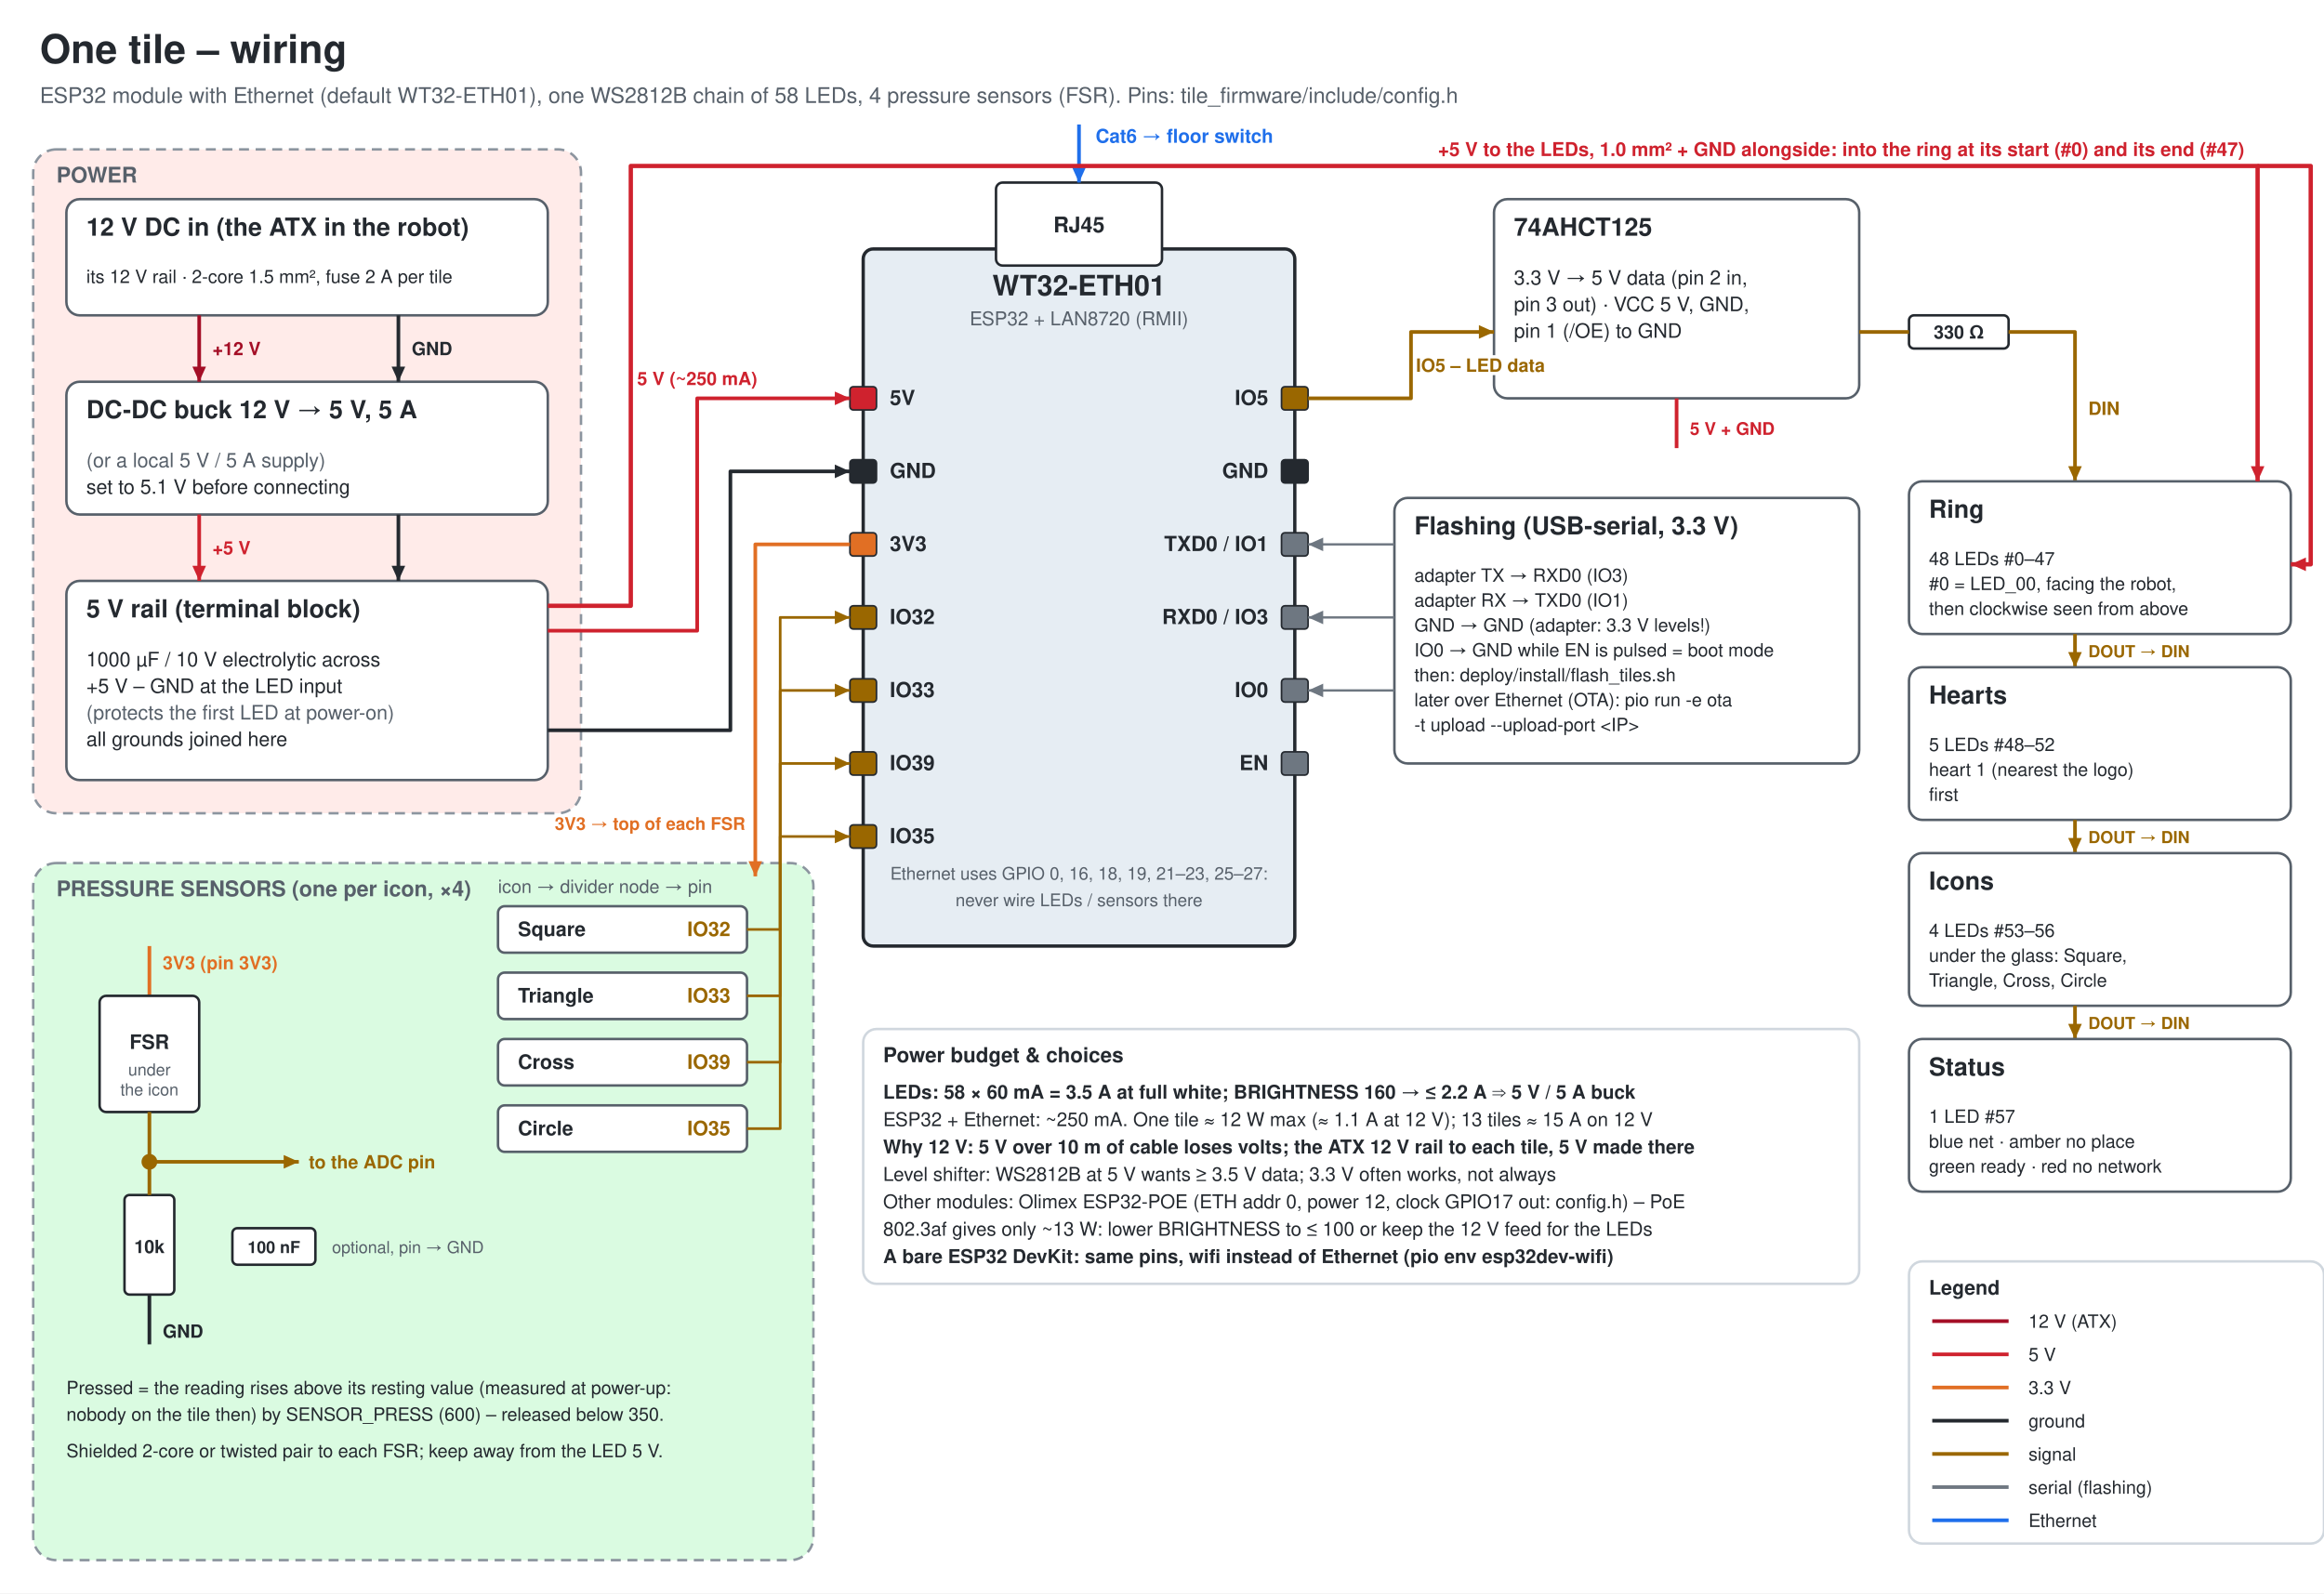
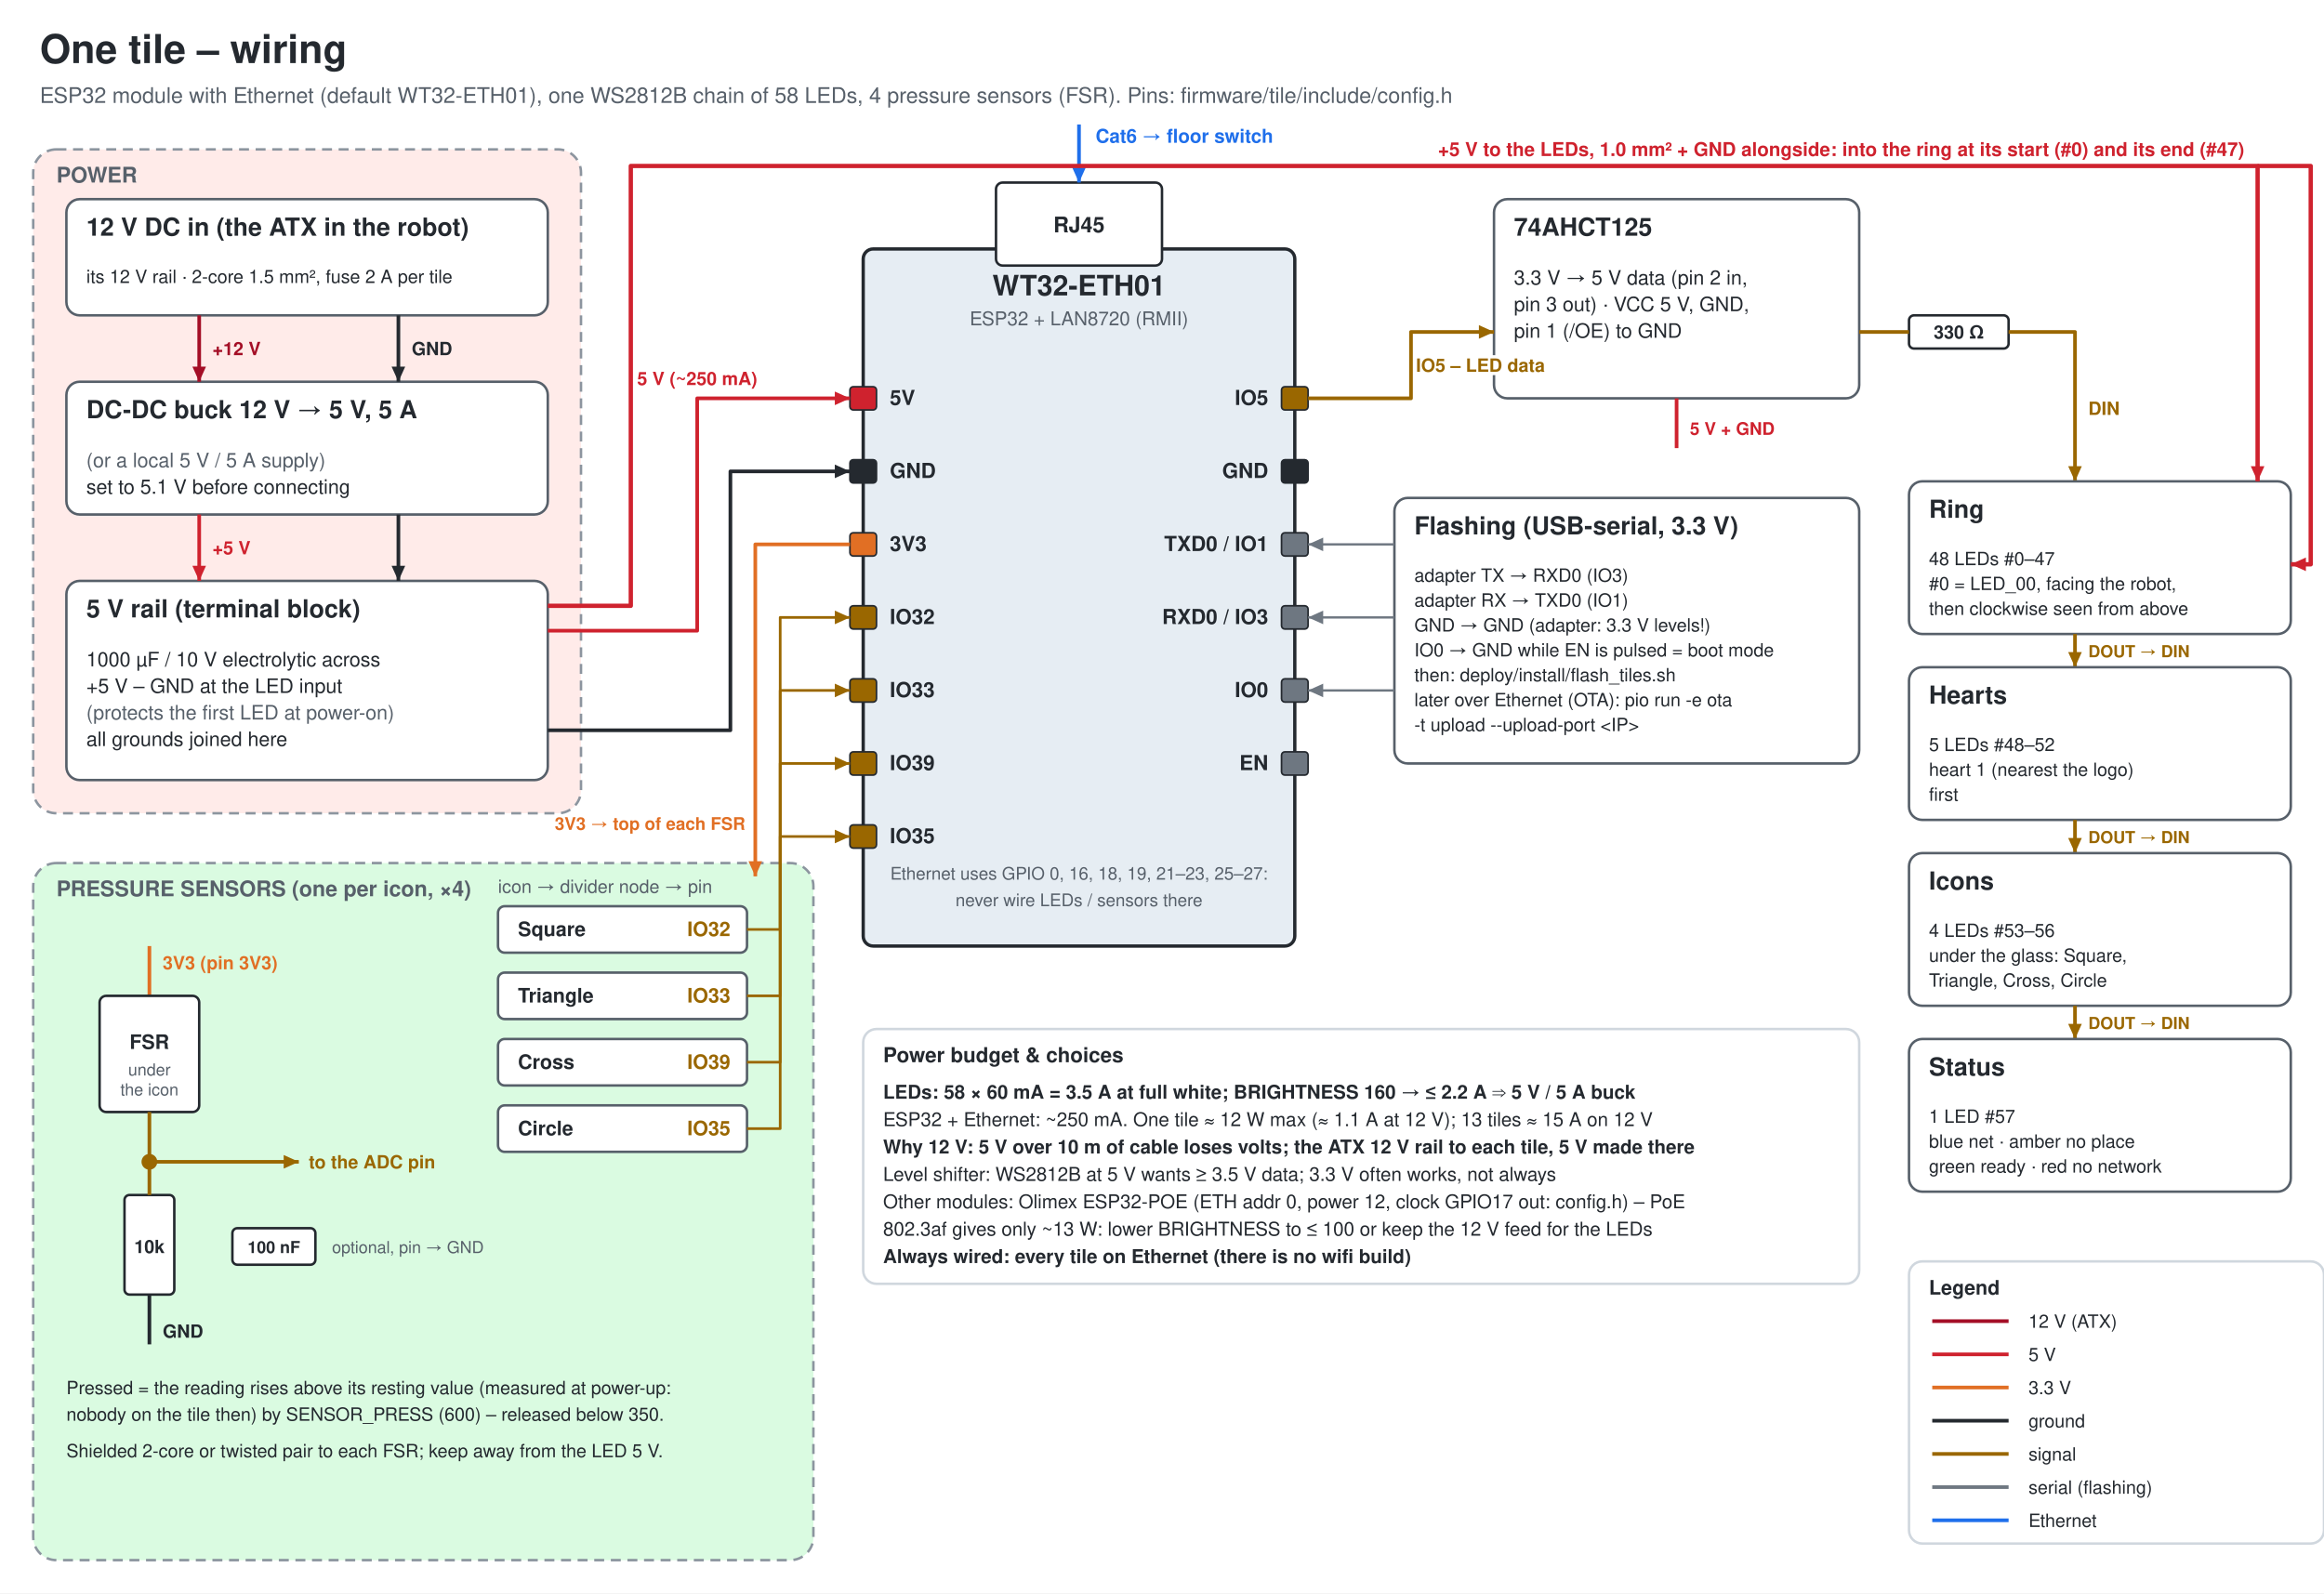
<svg xmlns="http://www.w3.org/2000/svg" width="1400" height="960" viewBox="0 0 1400 960" font-family="Helvetica, Arial, sans-serif">
  <rect width="100%" height="100%" fill="#ffffff" />
  <text x="24" y="38" font-size="24" text-anchor="start" font-weight="700" fill="#24292f">One tile – wiring</text>
-   <text x="24" y="62" font-size="13" text-anchor="start" font-weight="400" fill="#57606a">ESP32 module with Ethernet (default WT32-ETH01), one WS2812B chain of 58 LEDs, 4 pressure sensors (FSR). Pins: tile_firmware/include/config.h</text>
+   <text x="24" y="62" font-size="13" text-anchor="start" font-weight="400" fill="#57606a">ESP32 module with Ethernet (default WT32-ETH01), one WS2812B chain of 58 LEDs, 4 pressure sensors (FSR). Pins: firmware/tile/include/config.h</text>
  <rect x="20" y="90" width="330" height="400" rx="14" fill="#ffebe9" stroke="#8c959f" stroke-width="1.5" stroke-dasharray="6 4" />
  <text x="34" y="110" font-size="13" text-anchor="start" font-weight="700" fill="#57606a">POWER</text>
  <rect x="40" y="120" width="290" height="70" rx="8" fill="#ffffff" stroke="#57606a" stroke-width="1.5" />
  <text x="52" y="142" font-size="15" text-anchor="start" font-weight="700" fill="#24292f">12 V DC in  (the ATX in the robot)</text>
  <text x="52" y="170.5" font-size="11" text-anchor="start" font-weight="400" fill="#24292f">its 12 V rail · 2-core 1.5 mm², fuse 2 A per tile</text>
  <rect x="40" y="230" width="290" height="80" rx="8" fill="#ffffff" stroke="#57606a" stroke-width="1.5" />
  <text x="52" y="252" font-size="15" text-anchor="start" font-weight="700" fill="#24292f">DC-DC buck 12 V → 5 V, 5 A</text>
  <text x="52" y="281.5" font-size="12" text-anchor="start" font-weight="400" fill="#57606a">(or a local 5 V / 5 A supply)</text>
  <text x="52" y="297.5" font-size="12" text-anchor="start" font-weight="400" fill="#24292f">set to 5.1 V before connecting</text>
  <polyline points="120,190 120,230" fill="none" stroke="#a40e26" stroke-width="2.2" stroke-linejoin="round" />
  <polygon points="120.0,230.0 115.9,220.9 124.1,220.9" fill="#a40e26" />
  <text x="128" y="214" font-size="11" text-anchor="start" font-weight="700" fill="#a40e26">+12 V</text>
  <polyline points="240,190 240,230" fill="none" stroke="#24292f" stroke-width="2.2" stroke-linejoin="round" />
  <polygon points="240.0,230.0 235.9,220.9 244.1,220.9" fill="#24292f" />
  <text x="248" y="214" font-size="11" text-anchor="start" font-weight="700" fill="#24292f">GND</text>
  <rect x="40" y="350" width="290" height="120" rx="8" fill="#ffffff" stroke="#57606a" stroke-width="1.5" />
  <text x="52" y="372" font-size="15" text-anchor="start" font-weight="700" fill="#24292f">5 V rail (terminal block)</text>
  <text x="52" y="401.5" font-size="12" text-anchor="start" font-weight="400" fill="#24292f">1000 µF / 10 V electrolytic across</text>
  <text x="52" y="417.5" font-size="12" text-anchor="start" font-weight="400" fill="#24292f">+5 V – GND at the LED input</text>
  <text x="52" y="433.5" font-size="12" text-anchor="start" font-weight="400" fill="#57606a">(protects the first LED at power-on)</text>
  <text x="52" y="449.5" font-size="12" text-anchor="start" font-weight="400" fill="#24292f">all grounds joined here</text>
  <polyline points="120,310 120,350" fill="none" stroke="#cf222e" stroke-width="2.2" stroke-linejoin="round" />
  <polygon points="120.0,350.0 115.9,340.9 124.1,340.9" fill="#cf222e" />
  <text x="128" y="334" font-size="11" text-anchor="start" font-weight="700" fill="#cf222e">+5 V</text>
  <polyline points="240,310 240,350" fill="none" stroke="#24292f" stroke-width="2.2" stroke-linejoin="round" />
  <polygon points="240.0,350.0 235.9,340.9 244.1,340.9" fill="#24292f" />
  <rect x="520" y="150" width="260" height="420" rx="6" fill="#e6edf3" stroke="#24292f" stroke-width="2" />
  <text x="650.0" y="178" font-size="17" text-anchor="middle" font-weight="700" fill="#24292f">WT32-ETH01</text>
  <text x="650.0" y="196" font-size="11.5" text-anchor="middle" font-weight="400" fill="#57606a">ESP32 + LAN8720 (RMII)</text>
  <rect x="600" y="110" width="100" height="50" rx="4" fill="#ffffff" stroke="#24292f" stroke-width="1.5" />
  <text x="650" y="140" font-size="13" text-anchor="middle" font-weight="700" fill="#24292f">RJ45</text>
  <rect x="512" y="233" width="16" height="14" rx="2" fill="#cf222e" stroke="#24292f" stroke-width="1" />
  <text x="536" y="244" font-size="12.5" text-anchor="start" font-weight="700" fill="#24292f">5V</text>
  <rect x="512" y="277" width="16" height="14" rx="2" fill="#24292f" stroke="#24292f" stroke-width="1" />
  <text x="536" y="288" font-size="12.5" text-anchor="start" font-weight="700" fill="#24292f">GND</text>
  <rect x="512" y="321" width="16" height="14" rx="2" fill="#e16f24" stroke="#24292f" stroke-width="1" />
  <text x="536" y="332" font-size="12.5" text-anchor="start" font-weight="700" fill="#24292f">3V3</text>
  <rect x="512" y="365" width="16" height="14" rx="2" fill="#9a6700" stroke="#24292f" stroke-width="1" />
  <text x="536" y="376" font-size="12.5" text-anchor="start" font-weight="700" fill="#24292f">IO32</text>
  <rect x="512" y="409" width="16" height="14" rx="2" fill="#9a6700" stroke="#24292f" stroke-width="1" />
  <text x="536" y="420" font-size="12.5" text-anchor="start" font-weight="700" fill="#24292f">IO33</text>
  <rect x="512" y="453" width="16" height="14" rx="2" fill="#9a6700" stroke="#24292f" stroke-width="1" />
  <text x="536" y="464" font-size="12.5" text-anchor="start" font-weight="700" fill="#24292f">IO39</text>
  <rect x="512" y="497" width="16" height="14" rx="2" fill="#9a6700" stroke="#24292f" stroke-width="1" />
  <text x="536" y="508" font-size="12.5" text-anchor="start" font-weight="700" fill="#24292f">IO35</text>
  <rect x="772" y="233" width="16" height="14" rx="2" fill="#9a6700" stroke="#24292f" stroke-width="1" />
  <text x="764" y="244" font-size="12.5" text-anchor="end" font-weight="700" fill="#24292f">IO5</text>
  <rect x="772" y="277" width="16" height="14" rx="2" fill="#24292f" stroke="#24292f" stroke-width="1" />
  <text x="764" y="288" font-size="12.5" text-anchor="end" font-weight="700" fill="#24292f">GND</text>
  <rect x="772" y="321" width="16" height="14" rx="2" fill="#6e7781" stroke="#24292f" stroke-width="1" />
  <text x="764" y="332" font-size="12.5" text-anchor="end" font-weight="700" fill="#24292f">TXD0 / IO1</text>
  <rect x="772" y="365" width="16" height="14" rx="2" fill="#6e7781" stroke="#24292f" stroke-width="1" />
  <text x="764" y="376" font-size="12.5" text-anchor="end" font-weight="700" fill="#24292f">RXD0 / IO3</text>
  <rect x="772" y="409" width="16" height="14" rx="2" fill="#6e7781" stroke="#24292f" stroke-width="1" />
  <text x="764" y="420" font-size="12.5" text-anchor="end" font-weight="700" fill="#24292f">IO0</text>
  <rect x="772" y="453" width="16" height="14" rx="2" fill="#6e7781" stroke="#24292f" stroke-width="1" />
  <text x="764" y="464" font-size="12.5" text-anchor="end" font-weight="700" fill="#24292f">EN</text>
  <text x="650.0" y="530" font-size="10.5" text-anchor="middle" font-weight="400" fill="#57606a">Ethernet uses GPIO 0, 16, 18, 19, 21–23, 25–27:</text>
  <text x="650.0" y="546" font-size="10.5" text-anchor="middle" font-weight="400" fill="#57606a">never wire LEDs / sensors there</text>
  <polyline points="650,110 650,75" fill="none" stroke="#1f6feb" stroke-width="2.2" stroke-linejoin="round" />
  <polygon points="650.0,110.0 645.9,100.9 654.1,100.9" fill="#1f6feb" />
  <text x="660" y="86" font-size="11.5" text-anchor="start" font-weight="700" fill="#1f6feb">Cat6 → floor switch</text>
  <polyline points="330,380 420,380 420,240 512,240" fill="none" stroke="#cf222e" stroke-width="2.2" stroke-linejoin="round" />
  <polygon points="512.0,240.0 502.9,244.1 502.9,235.9" fill="#cf222e" />
  <polyline points="330,440 440,440 440,284 512,284" fill="none" stroke="#24292f" stroke-width="2.2" stroke-linejoin="round" />
  <polygon points="512.0,284.0 502.9,288.1 502.9,279.9" fill="#24292f" />
  <text x="420" y="232" font-size="11" text-anchor="middle" font-weight="700" fill="#cf222e">5 V (~250 mA)</text>
  <rect x="900" y="120" width="220" height="120" rx="8" fill="#ffffff" stroke="#57606a" stroke-width="1.5" />
  <text x="912" y="142" font-size="15" text-anchor="start" font-weight="700" fill="#24292f">74AHCT125</text>
  <text x="912" y="171.5" font-size="12" text-anchor="start" font-weight="400" fill="#24292f">3.3 V → 5 V data (pin 2 in,</text>
  <text x="912" y="187.5" font-size="12" text-anchor="start" font-weight="400" fill="#24292f">pin 3 out) · VCC 5 V, GND,</text>
  <text x="912" y="203.5" font-size="12" text-anchor="start" font-weight="400" fill="#24292f">pin 1 (/OE) to GND</text>
  <polyline points="788,240 850,240 850,200 900,200" fill="none" stroke="#9a6700" stroke-width="2.2" stroke-linejoin="round" />
  <polygon points="900.0,200.0 890.9,204.1 890.9,195.9" fill="#9a6700" />
  <text x="853" y="224" font-size="11" text-anchor="start" font-weight="600" fill="#9a6700" stroke="#ffffff" stroke-width="4" stroke-linejoin="round" paint-order="stroke">IO5 – LED data</text>
  <rect x="1150" y="190" width="60" height="20" rx="3" fill="#ffffff" stroke="#24292f" stroke-width="1.5" />
  <text x="1180" y="204" font-size="11" text-anchor="middle" font-weight="700" fill="#24292f">330 Ω</text>
  <polyline points="1120,200 1150,200" fill="none" stroke="#9a6700" stroke-width="2.2" stroke-linejoin="round" />
  <polyline points="1210,200 1250,200 1250,290" fill="none" stroke="#9a6700" stroke-width="2.2" stroke-linejoin="round" />
  <polygon points="1250.0,290.0 1245.9,280.9 1254.1,280.9" fill="#9a6700" />
  <text x="1258" y="250" font-size="11" text-anchor="start" font-weight="700" fill="#9a6700">DIN</text>
  <rect x="1150" y="290" width="230" height="92" rx="8" fill="#ffffff" stroke="#57606a" stroke-width="1.5" />
  <text x="1162" y="312" font-size="15" text-anchor="start" font-weight="700" fill="#24292f">Ring</text>
  <text x="1162" y="340.5" font-size="11" text-anchor="start" font-weight="400" fill="#24292f">48 LEDs  #0–47</text>
  <text x="1162" y="355.5" font-size="11" text-anchor="start" font-weight="400" fill="#24292f">#0 = LED_00, facing the robot,</text>
  <text x="1162" y="370.5" font-size="11" text-anchor="start" font-weight="400" fill="#24292f">then clockwise seen from above</text>
  <polyline points="1250,382 1250,402" fill="none" stroke="#9a6700" stroke-width="2.2" stroke-linejoin="round" />
  <polygon points="1250.0,402.0 1245.9,392.9 1254.1,392.9" fill="#9a6700" />
  <text x="1258" y="396" font-size="10" text-anchor="start" font-weight="600" fill="#9a6700">DOUT → DIN</text>
  <rect x="1150" y="402" width="230" height="92" rx="8" fill="#ffffff" stroke="#57606a" stroke-width="1.5" />
  <text x="1162" y="424" font-size="15" text-anchor="start" font-weight="700" fill="#24292f">Hearts</text>
  <text x="1162" y="452.5" font-size="11" text-anchor="start" font-weight="400" fill="#24292f">5 LEDs  #48–52</text>
  <text x="1162" y="467.5" font-size="11" text-anchor="start" font-weight="400" fill="#24292f">heart 1 (nearest the logo)</text>
  <text x="1162" y="482.5" font-size="11" text-anchor="start" font-weight="400" fill="#24292f">first</text>
  <polyline points="1250,494 1250,514" fill="none" stroke="#9a6700" stroke-width="2.2" stroke-linejoin="round" />
  <polygon points="1250.0,514.0 1245.9,504.9 1254.1,504.9" fill="#9a6700" />
  <text x="1258" y="508" font-size="10" text-anchor="start" font-weight="600" fill="#9a6700">DOUT → DIN</text>
  <rect x="1150" y="514" width="230" height="92" rx="8" fill="#ffffff" stroke="#57606a" stroke-width="1.5" />
  <text x="1162" y="536" font-size="15" text-anchor="start" font-weight="700" fill="#24292f">Icons</text>
  <text x="1162" y="564.5" font-size="11" text-anchor="start" font-weight="400" fill="#24292f">4 LEDs  #53–56</text>
  <text x="1162" y="579.5" font-size="11" text-anchor="start" font-weight="400" fill="#24292f">under the glass: Square,</text>
  <text x="1162" y="594.5" font-size="11" text-anchor="start" font-weight="400" fill="#24292f">Triangle, Cross, Circle</text>
  <polyline points="1250,606 1250,626" fill="none" stroke="#9a6700" stroke-width="2.2" stroke-linejoin="round" />
  <polygon points="1250.0,626.0 1245.9,616.9 1254.1,616.9" fill="#9a6700" />
  <text x="1258" y="620" font-size="10" text-anchor="start" font-weight="600" fill="#9a6700">DOUT → DIN</text>
  <rect x="1150" y="626" width="230" height="92" rx="8" fill="#ffffff" stroke="#57606a" stroke-width="1.5" />
  <text x="1162" y="648" font-size="15" text-anchor="start" font-weight="700" fill="#24292f">Status</text>
  <text x="1162" y="676.5" font-size="11" text-anchor="start" font-weight="400" fill="#24292f">1 LED  #57</text>
  <text x="1162" y="691.5" font-size="11" text-anchor="start" font-weight="400" fill="#24292f">blue net · amber no place</text>
  <text x="1162" y="706.5" font-size="11" text-anchor="start" font-weight="400" fill="#24292f">green ready · red no network</text>
  <polyline points="330,365 380,365 380,100 1360,100 1360,290" fill="none" stroke="#cf222e" stroke-width="2.6" stroke-linejoin="round" />
  <polygon points="1360.0,290.0 1355.9,280.9 1364.1,280.9" fill="#cf222e" />
  <text x="1352" y="94" font-size="11.5" text-anchor="end" font-weight="700" fill="#cf222e">+5 V to the LEDs, 1.0 mm² + GND alongside: into the ring at its start (#0) and its end (#47)</text>
  <polyline points="1360,100 1392,100 1392,340 1380,340" fill="none" stroke="#cf222e" stroke-width="2.6" stroke-linejoin="round" />
  <polygon points="1380.0,340.0 1389.1,335.9 1389.1,344.1" fill="#cf222e" />
  <polyline points="1010,240 1010,270" fill="none" stroke="#cf222e" stroke-width="2.2" stroke-linejoin="round" />
  <text x="1018" y="262" font-size="10.5" text-anchor="start" font-weight="600" fill="#cf222e">5 V + GND</text>
  <rect x="20" y="520" width="470" height="420" rx="14" fill="#dafbe1" stroke="#8c959f" stroke-width="1.5" stroke-dasharray="6 4" />
  <text x="34" y="540" font-size="13" text-anchor="start" font-weight="700" fill="#57606a">PRESSURE SENSORS  (one per icon, ×4)</text>
  <polyline points="90,570 90,600" fill="none" stroke="#e16f24" stroke-width="2.2" stroke-linejoin="round" />
  <text x="98" y="584" font-size="11" text-anchor="start" font-weight="700" fill="#e16f24">3V3 (pin 3V3)</text>
  <rect x="60" y="600" width="60" height="70" rx="4" fill="#ffffff" stroke="#24292f" stroke-width="1.5" />
  <text x="90" y="632" font-size="12" text-anchor="middle" font-weight="700" fill="#24292f">FSR</text>
  <text x="90" y="648" font-size="10" text-anchor="middle" font-weight="400" fill="#57606a">under</text>
  <text x="90" y="660" font-size="10" text-anchor="middle" font-weight="400" fill="#57606a">the icon</text>
  <polyline points="90,670 90,700" fill="none" stroke="#9a6700" stroke-width="2.2" stroke-linejoin="round" />
  <circle cx="90" cy="700" r="4" fill="#9a6700" stroke="#9a6700" stroke-width="1.5" />
  <rect x="75" y="720" width="30" height="60" rx="3" fill="#ffffff" stroke="#24292f" stroke-width="1.5" />
  <text x="90" y="755" font-size="11" text-anchor="middle" font-weight="700" fill="#24292f">10k</text>
  <polyline points="90,700 90,720" fill="none" stroke="#9a6700" stroke-width="2.2" stroke-linejoin="round" />
  <polyline points="90,780 90,810" fill="none" stroke="#24292f" stroke-width="2.2" stroke-linejoin="round" />
  <text x="98" y="806" font-size="11" text-anchor="start" font-weight="700" fill="#24292f">GND</text>
  <polyline points="90,700 180,700" fill="none" stroke="#9a6700" stroke-width="2.2" stroke-linejoin="round" />
  <polygon points="180.0,700.0 170.9,704.1 170.9,695.9" fill="#9a6700" />
  <text x="186" y="704" font-size="11" text-anchor="start" font-weight="700" fill="#9a6700">to the ADC pin</text>
  <rect x="140" y="740" width="50" height="22" rx="3" fill="#ffffff" stroke="#24292f" stroke-width="1.5" />
  <text x="165" y="755" font-size="10" text-anchor="middle" font-weight="700" fill="#24292f">100 nF</text>
  <text x="200" y="755" font-size="10" text-anchor="start" font-weight="400" fill="#57606a">optional, pin → GND</text>
  <text x="40" y="840" font-size="11" text-anchor="start" font-weight="400" fill="#24292f">Pressed = the reading rises above its resting value (measured at power-up:</text>
  <text x="40" y="856" font-size="11" text-anchor="start" font-weight="400" fill="#24292f">nobody on the tile then) by SENSOR_PRESS (600) – released below 350.</text>
  <text x="40" y="878" font-size="11" text-anchor="start" font-weight="400" fill="#24292f">Shielded 2-core or twisted pair to each FSR; keep away from the LED 5 V.</text>
  <rect x="300" y="546" width="150" height="28" rx="4" fill="#ffffff" stroke="#57606a" stroke-width="1.5" />
  <text x="312" y="564" font-size="12" text-anchor="start" font-weight="700" fill="#24292f">Square</text>
  <text x="440" y="564" font-size="12" text-anchor="end" font-weight="700" fill="#9a6700">IO32</text>
  <rect x="300" y="586" width="150" height="28" rx="4" fill="#ffffff" stroke="#57606a" stroke-width="1.5" />
  <text x="312" y="604" font-size="12" text-anchor="start" font-weight="700" fill="#24292f">Triangle</text>
  <text x="440" y="604" font-size="12" text-anchor="end" font-weight="700" fill="#9a6700">IO33</text>
  <rect x="300" y="626" width="150" height="28" rx="4" fill="#ffffff" stroke="#57606a" stroke-width="1.5" />
  <text x="312" y="644" font-size="12" text-anchor="start" font-weight="700" fill="#24292f">Cross</text>
  <text x="440" y="644" font-size="12" text-anchor="end" font-weight="700" fill="#9a6700">IO39</text>
  <rect x="300" y="666" width="150" height="28" rx="4" fill="#ffffff" stroke="#57606a" stroke-width="1.5" />
  <text x="312" y="684" font-size="12" text-anchor="start" font-weight="700" fill="#24292f">Circle</text>
  <text x="440" y="684" font-size="12" text-anchor="end" font-weight="700" fill="#9a6700">IO35</text>
  <text x="300" y="538" font-size="11" text-anchor="start" font-weight="400" fill="#57606a">icon  →  divider node  →  pin</text>
  <polyline points="450,560 470,560 470,372 512,372" fill="none" stroke="#9a6700" stroke-width="1.6" stroke-linejoin="round" />
  <polygon points="512.0,372.0 502.9,376.1 502.9,367.9" fill="#9a6700" />
  <polyline points="450,600 470,600 470,416 512,416" fill="none" stroke="#9a6700" stroke-width="1.6" stroke-linejoin="round" />
  <polygon points="512.0,416.0 502.9,420.1 502.9,411.9" fill="#9a6700" />
  <polyline points="450,640 470,640 470,460 512,460" fill="none" stroke="#9a6700" stroke-width="1.6" stroke-linejoin="round" />
  <polygon points="512.0,460.0 502.9,464.1 502.9,455.9" fill="#9a6700" />
  <polyline points="450,680 470,680 470,504 512,504" fill="none" stroke="#9a6700" stroke-width="1.6" stroke-linejoin="round" />
  <polygon points="512.0,504.0 502.9,508.1 502.9,499.9" fill="#9a6700" />
  <polyline points="512,328 455,328 455,528" fill="none" stroke="#e16f24" stroke-width="2.2" stroke-linejoin="round" />
  <polygon points="455.0,528.0 450.9,518.9 459.1,518.9" fill="#e16f24" />
  <text x="449" y="500" font-size="10.5" text-anchor="end" font-weight="700" fill="#e16f24">3V3 → top of each FSR</text>
  <rect x="840" y="300" width="280" height="160" rx="8" fill="#ffffff" stroke="#57606a" stroke-width="1.5" />
  <text x="852" y="322" font-size="15" text-anchor="start" font-weight="700" fill="#24292f">Flashing (USB-serial, 3.3 V)</text>
  <text x="852" y="350.5" font-size="11" text-anchor="start" font-weight="400" fill="#24292f">adapter TX → RXD0 (IO3)</text>
  <text x="852" y="365.5" font-size="11" text-anchor="start" font-weight="400" fill="#24292f">adapter RX → TXD0 (IO1)</text>
  <text x="852" y="380.5" font-size="11" text-anchor="start" font-weight="400" fill="#24292f">GND → GND (adapter: 3.3 V levels!)</text>
  <text x="852" y="395.5" font-size="11" text-anchor="start" font-weight="400" fill="#24292f">IO0 → GND while EN is pulsed = boot mode</text>
  <text x="852" y="410.5" font-size="11" text-anchor="start" font-weight="400" fill="#24292f">then: deploy/install/flash_tiles.sh</text>
  <text x="852" y="425.5" font-size="11" text-anchor="start" font-weight="400" fill="#24292f">later over Ethernet (OTA): pio run -e ota</text>
  <text x="852" y="440.5" font-size="11" text-anchor="start" font-weight="400" fill="#24292f">  -t upload --upload-port &lt;IP&gt;</text>
  <polyline points="788,328 840,328" fill="none" stroke="#6e7781" stroke-width="1.4" stroke-linejoin="round" />
  <polygon points="788.0,328.0 797.1,323.9 797.1,332.1" fill="#6e7781" />
  <polyline points="788,372 840,372" fill="none" stroke="#6e7781" stroke-width="1.4" stroke-linejoin="round" />
  <polygon points="788.0,372.0 797.1,367.9 797.1,376.1" fill="#6e7781" />
  <polyline points="788,416 840,416" fill="none" stroke="#6e7781" stroke-width="1.4" stroke-linejoin="round" />
  <polygon points="788.0,416.0 797.1,411.9 797.1,420.1" fill="#6e7781" />
  <rect x="520" y="620" width="600" height="153.5" rx="8" fill="#ffffff" stroke="#d0d7de" stroke-width="1.5" />
  <text x="532" y="640" font-size="12.5" text-anchor="start" font-weight="700" fill="#24292f">Power budget &amp; choices</text>
  <text x="532" y="662" font-size="11.5" text-anchor="start" font-weight="700" fill="#24292f">LEDs: 58 × 60 mA = 3.5 A at full white; BRIGHTNESS 160 → ≤ 2.2 A  ⇒  5 V / 5 A buck</text>
  <text x="532" y="678.5" font-size="11.5" text-anchor="start" font-weight="400" fill="#24292f">ESP32 + Ethernet: ~250 mA. One tile ≈ 12 W max (≈ 1.1 A at 12 V); 13 tiles ≈ 15 A on 12 V</text>
  <text x="532" y="695.0" font-size="11.5" text-anchor="start" font-weight="700" fill="#24292f">Why 12 V: 5 V over 10 m of cable loses volts; the ATX 12 V rail to each tile, 5 V made there</text>
  <text x="532" y="711.5" font-size="11.5" text-anchor="start" font-weight="400" fill="#24292f">Level shifter: WS2812B at 5 V wants ≥ 3.5 V data; 3.3 V often works, not always</text>
  <text x="532" y="728.0" font-size="11.5" text-anchor="start" font-weight="400" fill="#24292f">Other modules: Olimex ESP32-POE (ETH addr 0, power 12, clock GPIO17 out: config.h) – PoE</text>
  <text x="532" y="744.5" font-size="11.5" text-anchor="start" font-weight="400" fill="#24292f">802.3af gives only ~13 W: lower BRIGHTNESS to ≤ 100 or keep the 12 V feed for the LEDs</text>
-   <text x="532" y="761.0" font-size="11.5" text-anchor="start" font-weight="700" fill="#24292f">A bare ESP32 DevKit: same pins, wifi instead of Ethernet (pio env esp32dev-wifi)</text>
+   <text x="532" y="761.0" font-size="11.5" text-anchor="start" font-weight="700" fill="#24292f">Always wired: every tile on Ethernet (there is no wifi build)</text>
  <rect x="1150" y="760" width="250" height="170" rx="8" fill="#ffffff" stroke="#d0d7de" stroke-width="1.5" />
  <text x="1162" y="780" font-size="12" text-anchor="start" font-weight="700" fill="#24292f">Legend</text>
  <polyline points="1164,796 1210,796" fill="none" stroke="#a40e26" stroke-width="2.2" stroke-linejoin="round" />
  <text x="1222" y="800" font-size="11" text-anchor="start" font-weight="400" fill="#24292f">12 V (ATX)</text>
  <polyline points="1164,816 1210,816" fill="none" stroke="#cf222e" stroke-width="2.2" stroke-linejoin="round" />
  <text x="1222" y="820" font-size="11" text-anchor="start" font-weight="400" fill="#24292f">5 V</text>
  <polyline points="1164,836 1210,836" fill="none" stroke="#e16f24" stroke-width="2.2" stroke-linejoin="round" />
  <text x="1222" y="840" font-size="11" text-anchor="start" font-weight="400" fill="#24292f">3.3 V</text>
  <polyline points="1164,856 1210,856" fill="none" stroke="#24292f" stroke-width="2.2" stroke-linejoin="round" />
  <text x="1222" y="860" font-size="11" text-anchor="start" font-weight="400" fill="#24292f">ground</text>
  <polyline points="1164,876 1210,876" fill="none" stroke="#9a6700" stroke-width="2.2" stroke-linejoin="round" />
  <text x="1222" y="880" font-size="11" text-anchor="start" font-weight="400" fill="#24292f">signal</text>
  <polyline points="1164,896 1210,896" fill="none" stroke="#6e7781" stroke-width="2.2" stroke-linejoin="round" />
  <text x="1222" y="900" font-size="11" text-anchor="start" font-weight="400" fill="#24292f">serial (flashing)</text>
  <polyline points="1164,916 1210,916" fill="none" stroke="#1f6feb" stroke-width="2.2" stroke-linejoin="round" />
  <text x="1222" y="920" font-size="11" text-anchor="start" font-weight="400" fill="#24292f">Ethernet</text>
</svg>
